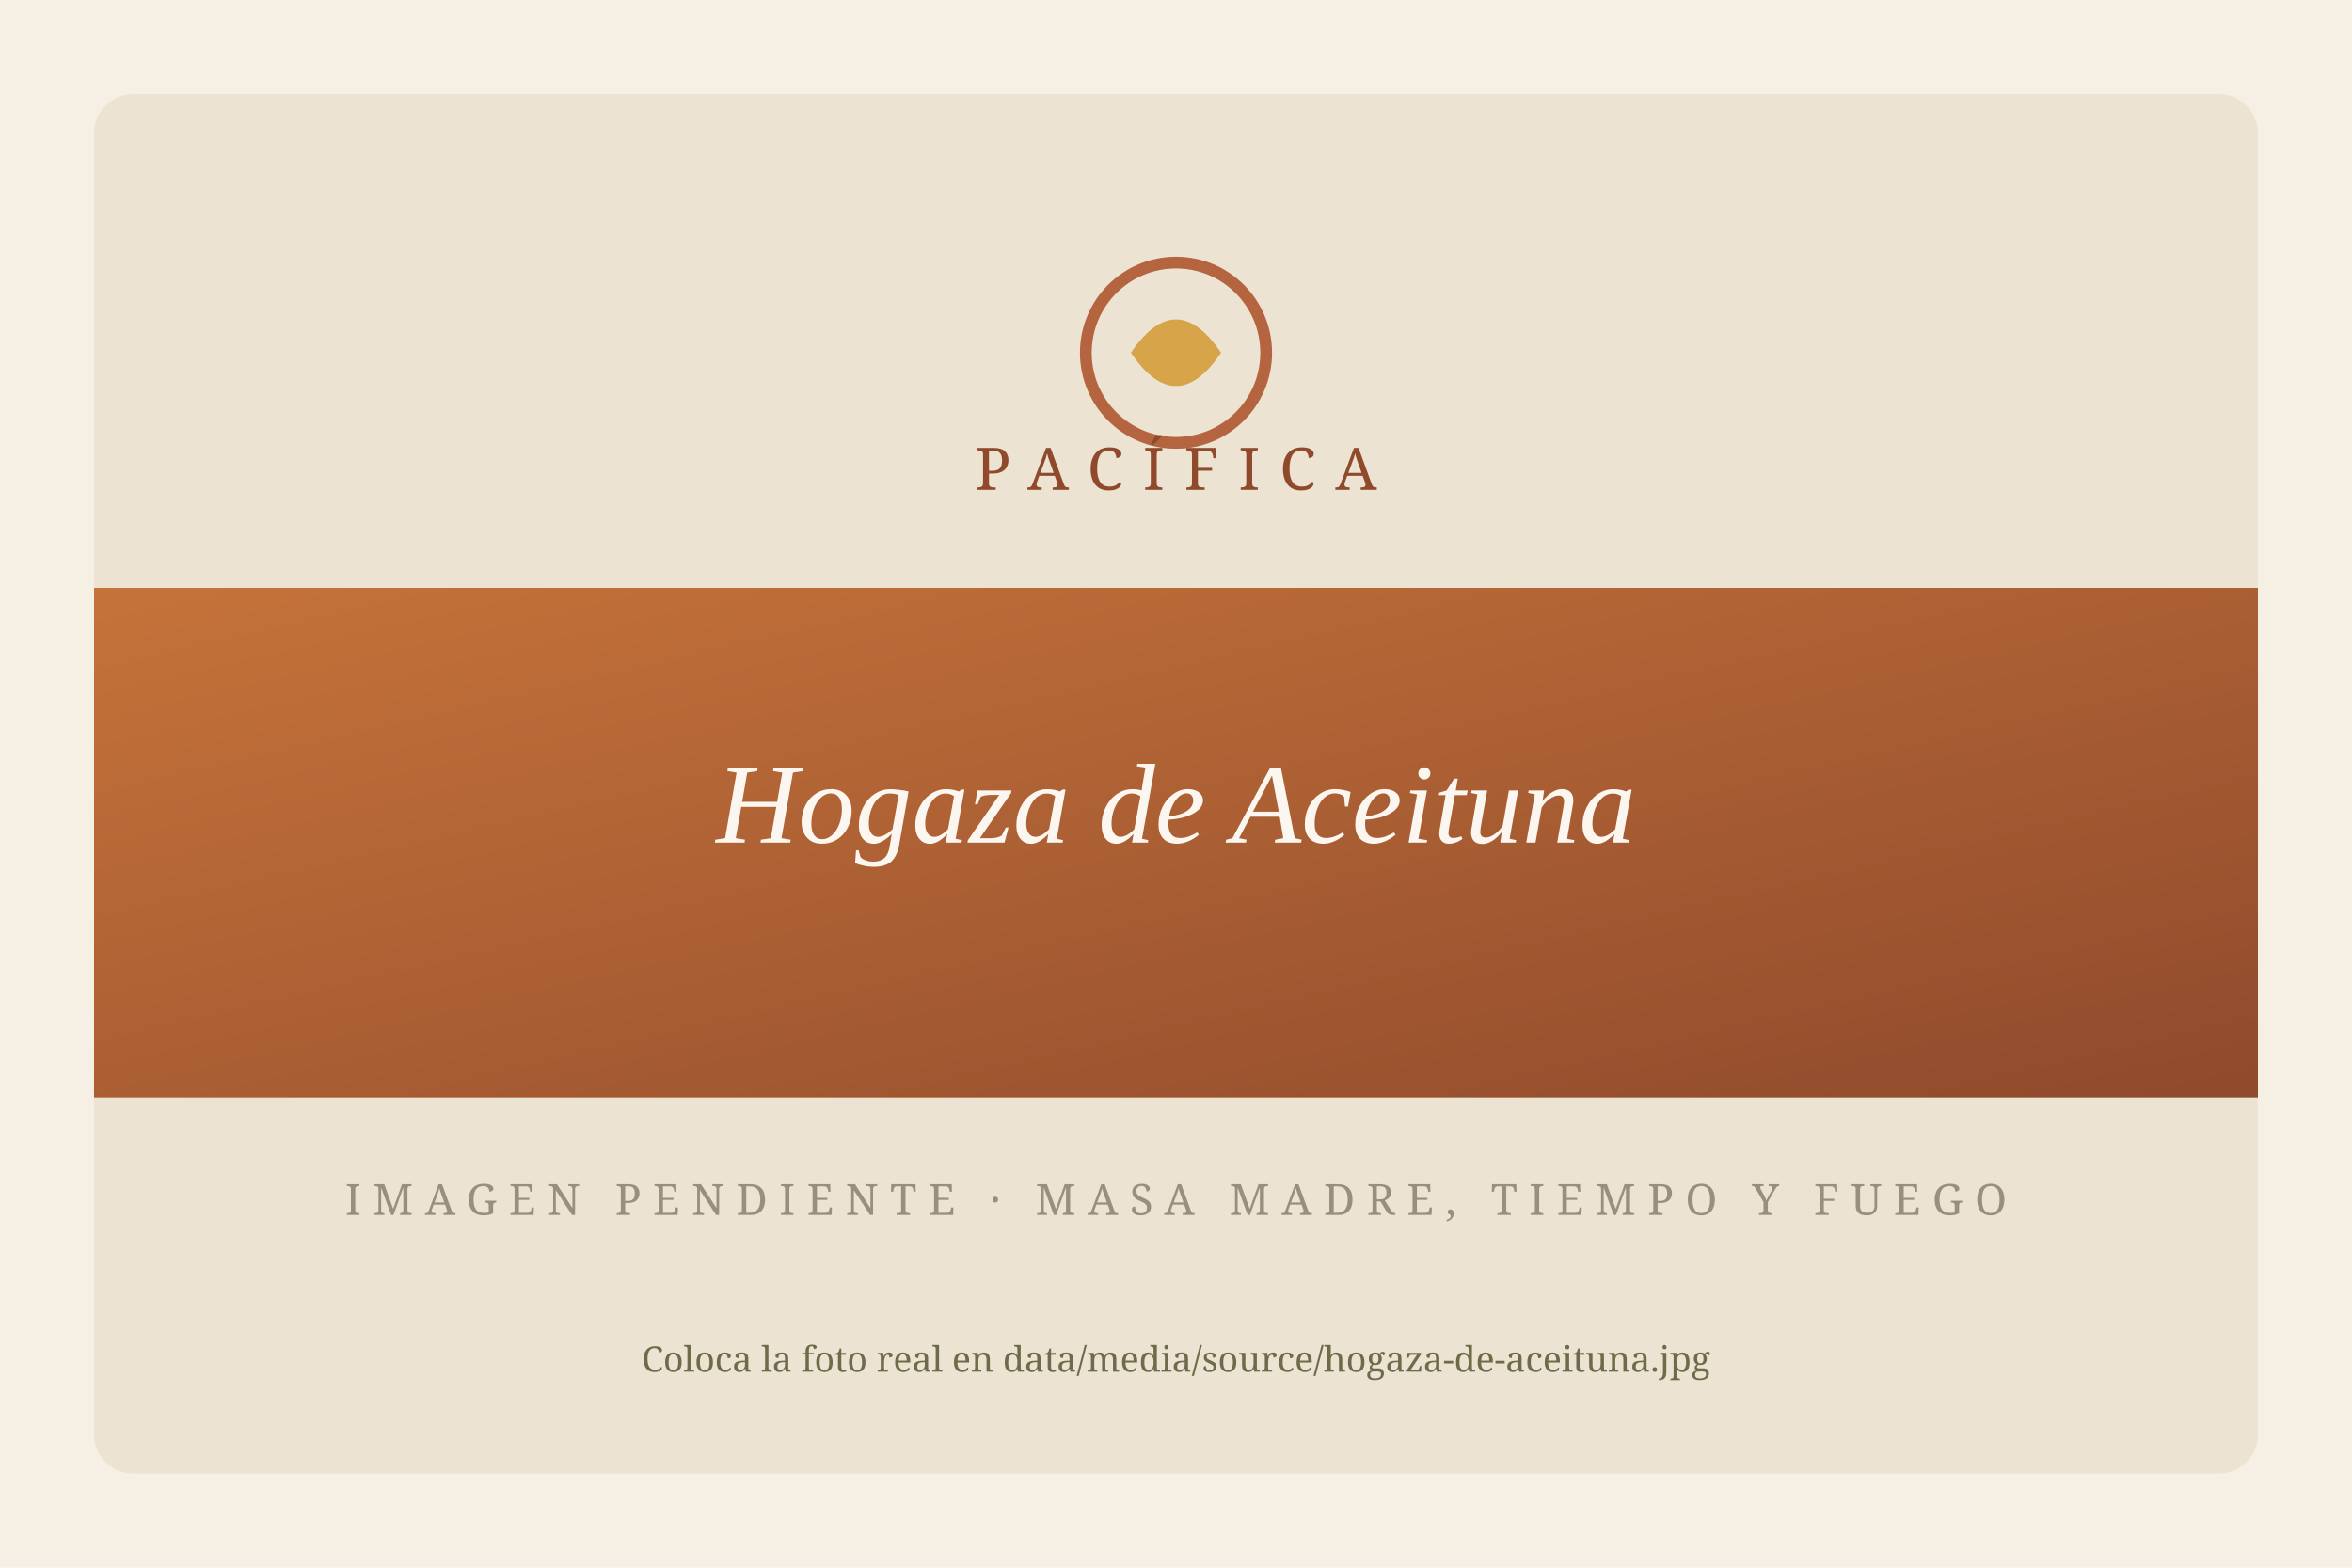
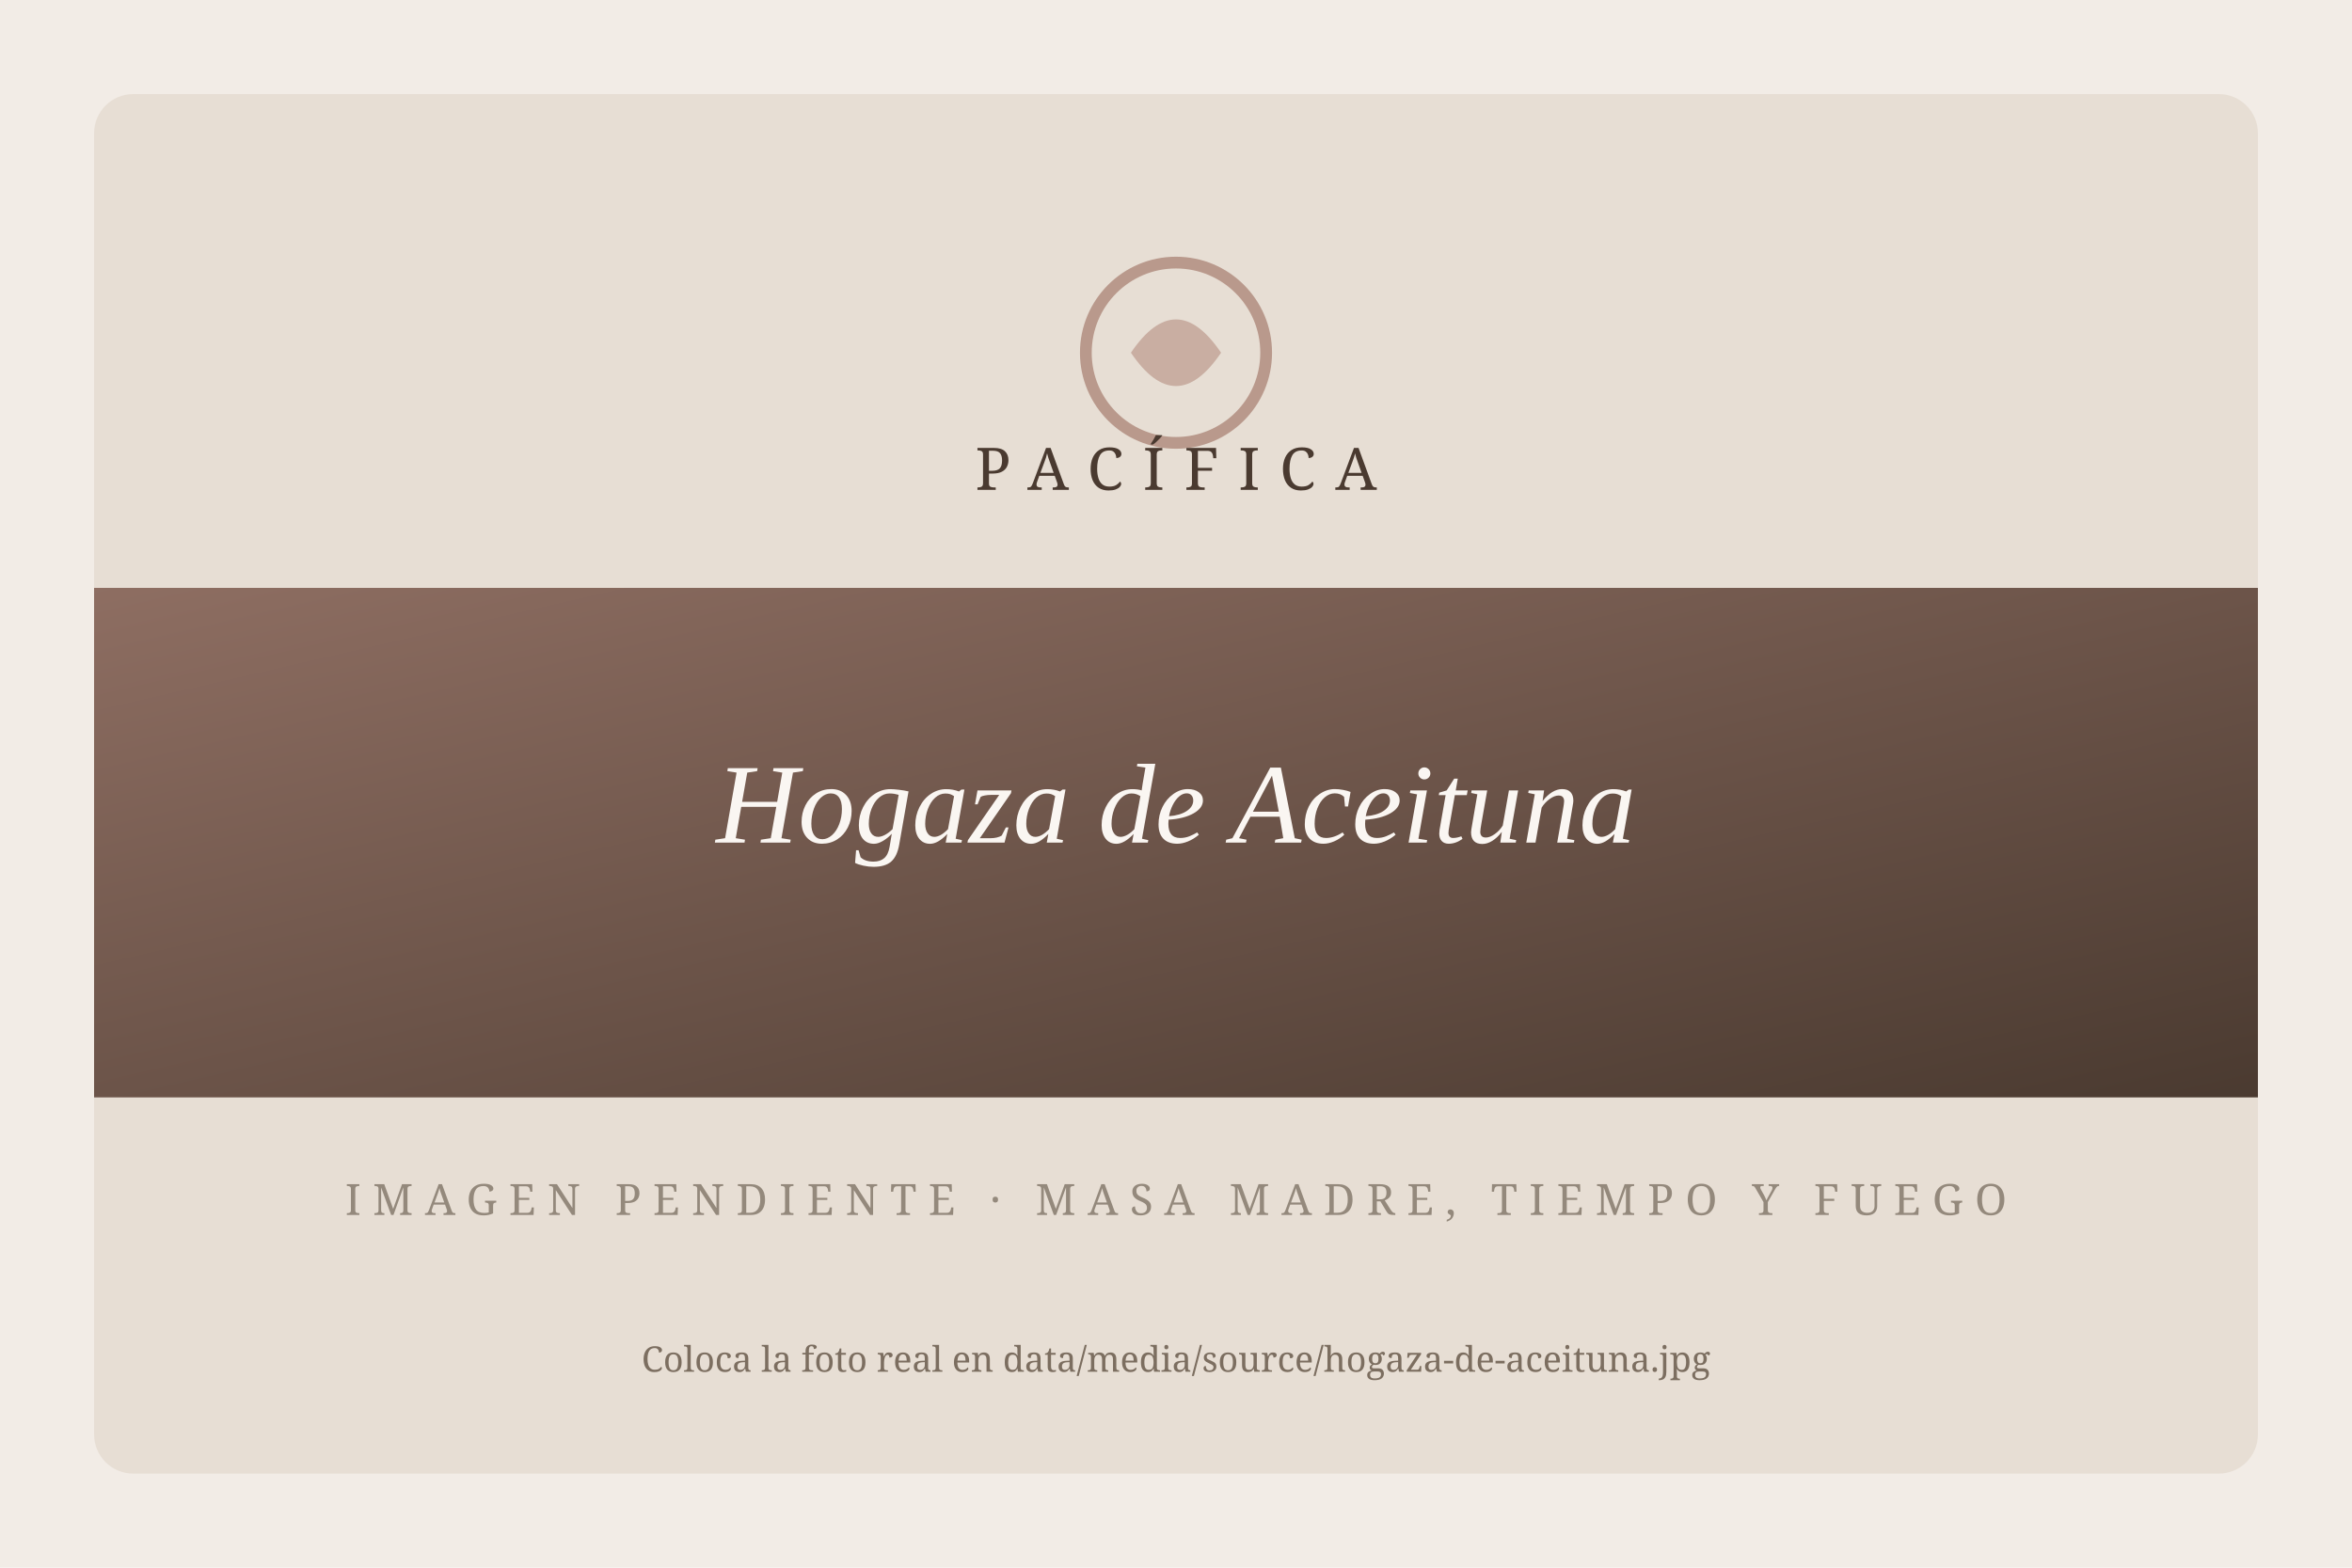
<svg xmlns="http://www.w3.org/2000/svg" width="1200" height="800" viewBox="0 0 1200 800" role="img" aria-label="Hogaza de Aceituna — imagen pendiente">
  <defs>
    <linearGradient id="oven" x1="0" y1="0" x2="1" y2="1">
-       <stop offset="0" stop-color="#C6733A" />
-       <stop offset="1" stop-color="#8F4A2C" />
+       <stop offset="0" stop-color="#8E6E62" />
+       <stop offset="1" stop-color="#4A3A30" />
    </linearGradient>
  </defs>
-   <rect width="1200" height="800" fill="#F6EFE4" />
-   <rect x="48" y="48" width="1104" height="704" rx="20" fill="#EDE3D2" />
+   <rect width="1200" height="800" fill="#F2ECE6" />
+   <rect x="48" y="48" width="1104" height="704" rx="20" fill="#E7DED4" />
  <rect x="48" y="300" width="1104" height="260" fill="url(#oven)" />
-   <circle cx="600" cy="180" r="46" fill="none" stroke="#B4643F" stroke-width="6" />
-   <path d="M577 180 q23 -34 46 0 q-23 34 -46 0 Z" fill="#D8A44A" />
-   <text x="600" y="250" text-anchor="middle" font-family="Georgia, serif" font-size="30" letter-spacing="10" fill="#8F4A2C">PACÍFICA</text>
-   <text x="600" y="430" text-anchor="middle" font-family="Georgia, 'Times New Roman', serif" font-size="58" font-style="italic" fill="#FBF7F0">Hogaza de Aceituna</text>
-   <text x="600" y="620" text-anchor="middle" font-family="Georgia, serif" font-size="22" letter-spacing="6" fill="#9A8E7C">IMAGEN PENDIENTE · MASA MADRE, TIEMPO Y FUEGO</text>
-   <text x="600" y="700" text-anchor="middle" font-family="Georgia, serif" font-size="18" fill="#6E6B4A">Coloca la foto real en data/media/source/hogaza-de-aceituna.jpg</text>
+   <circle cx="600" cy="180" r="46" fill="none" stroke="#B9998C" stroke-width="6" />
+   <path d="M577 180 q23 -34 46 0 q-23 34 -46 0 Z" fill="#C9AEA2" />
+   <text x="600" y="250" text-anchor="middle" font-family="Georgia, serif" font-size="30" letter-spacing="10" fill="#4A3A30">PACÍFICA</text>
+   <text x="600" y="430" text-anchor="middle" font-family="Georgia, 'Times New Roman', serif" font-size="58" font-style="italic" fill="#FAF6F2">Hogaza de Aceituna</text>
+   <text x="600" y="620" text-anchor="middle" font-family="Georgia, serif" font-size="22" letter-spacing="6" fill="#94897C">IMAGEN PENDIENTE · MASA MADRE, TIEMPO Y FUEGO</text>
+   <text x="600" y="700" text-anchor="middle" font-family="Georgia, serif" font-size="18" fill="#7C6E60">Coloca la foto real en data/media/source/hogaza-de-aceituna.jpg</text>
</svg>
